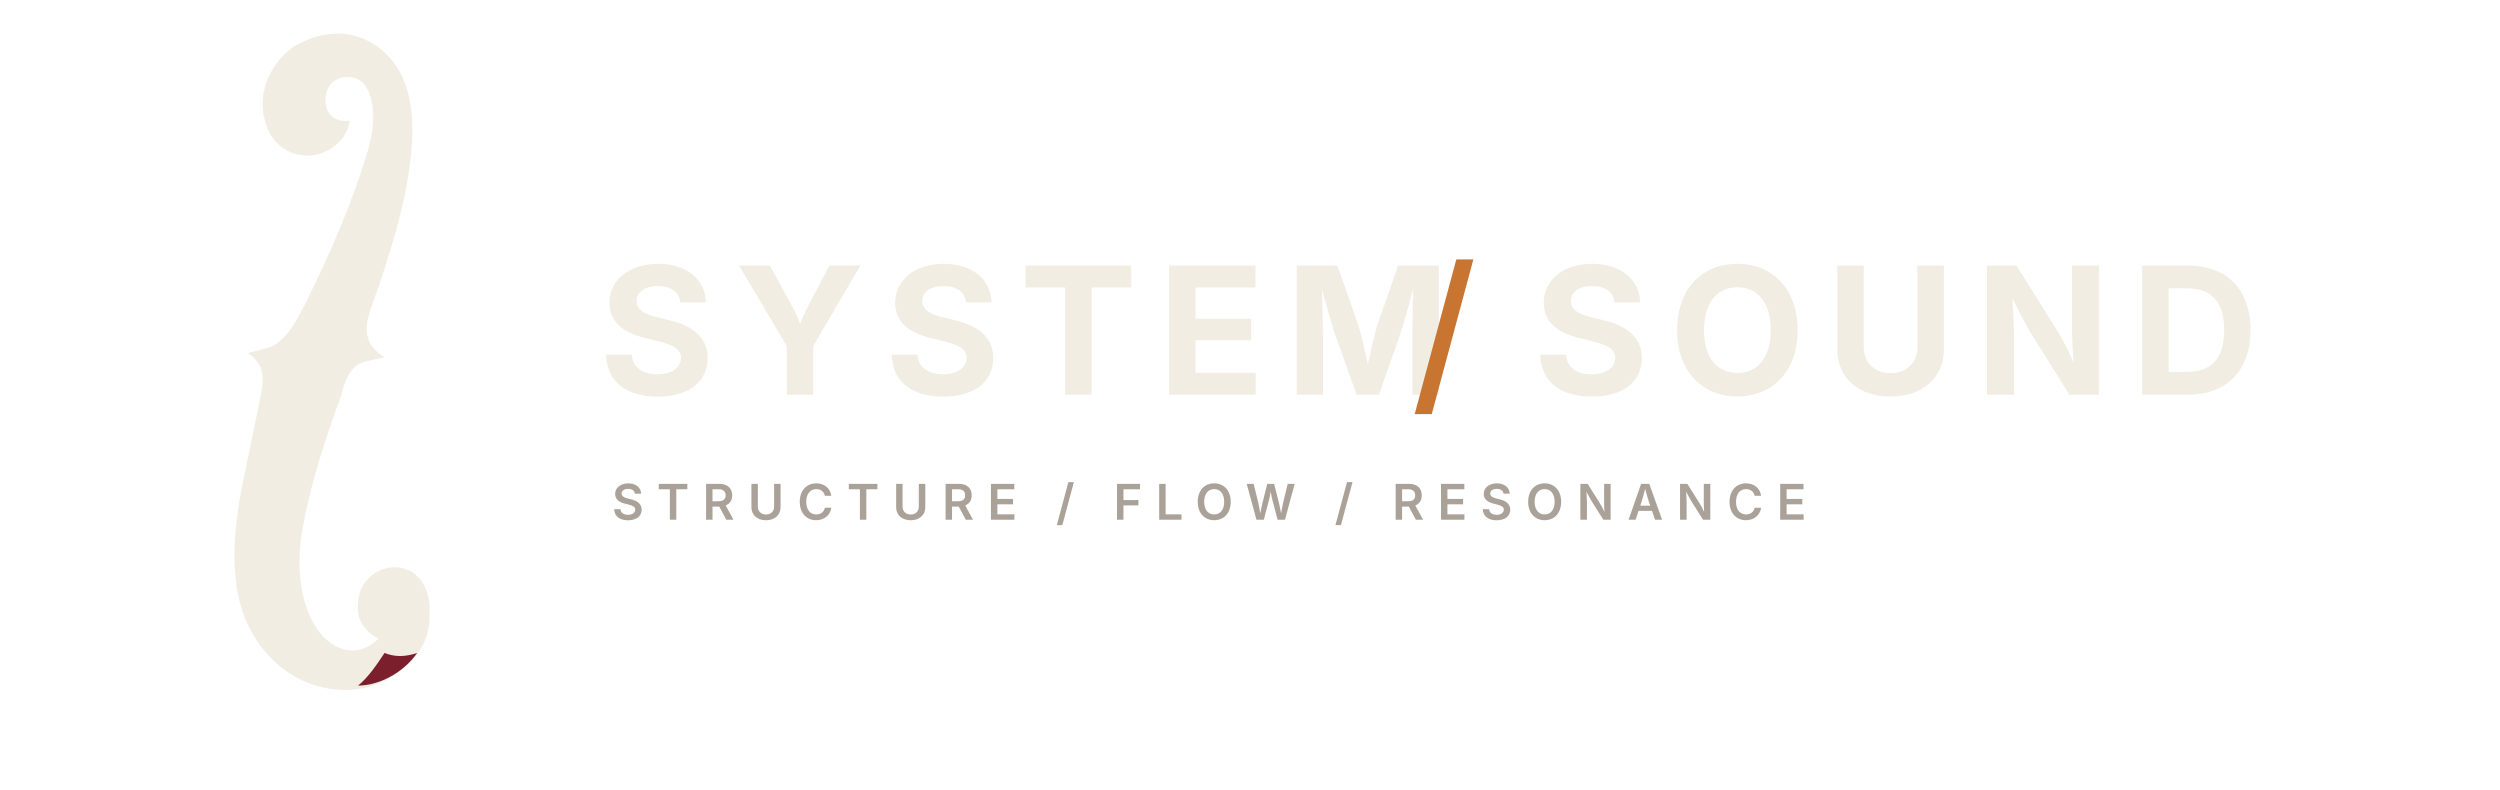
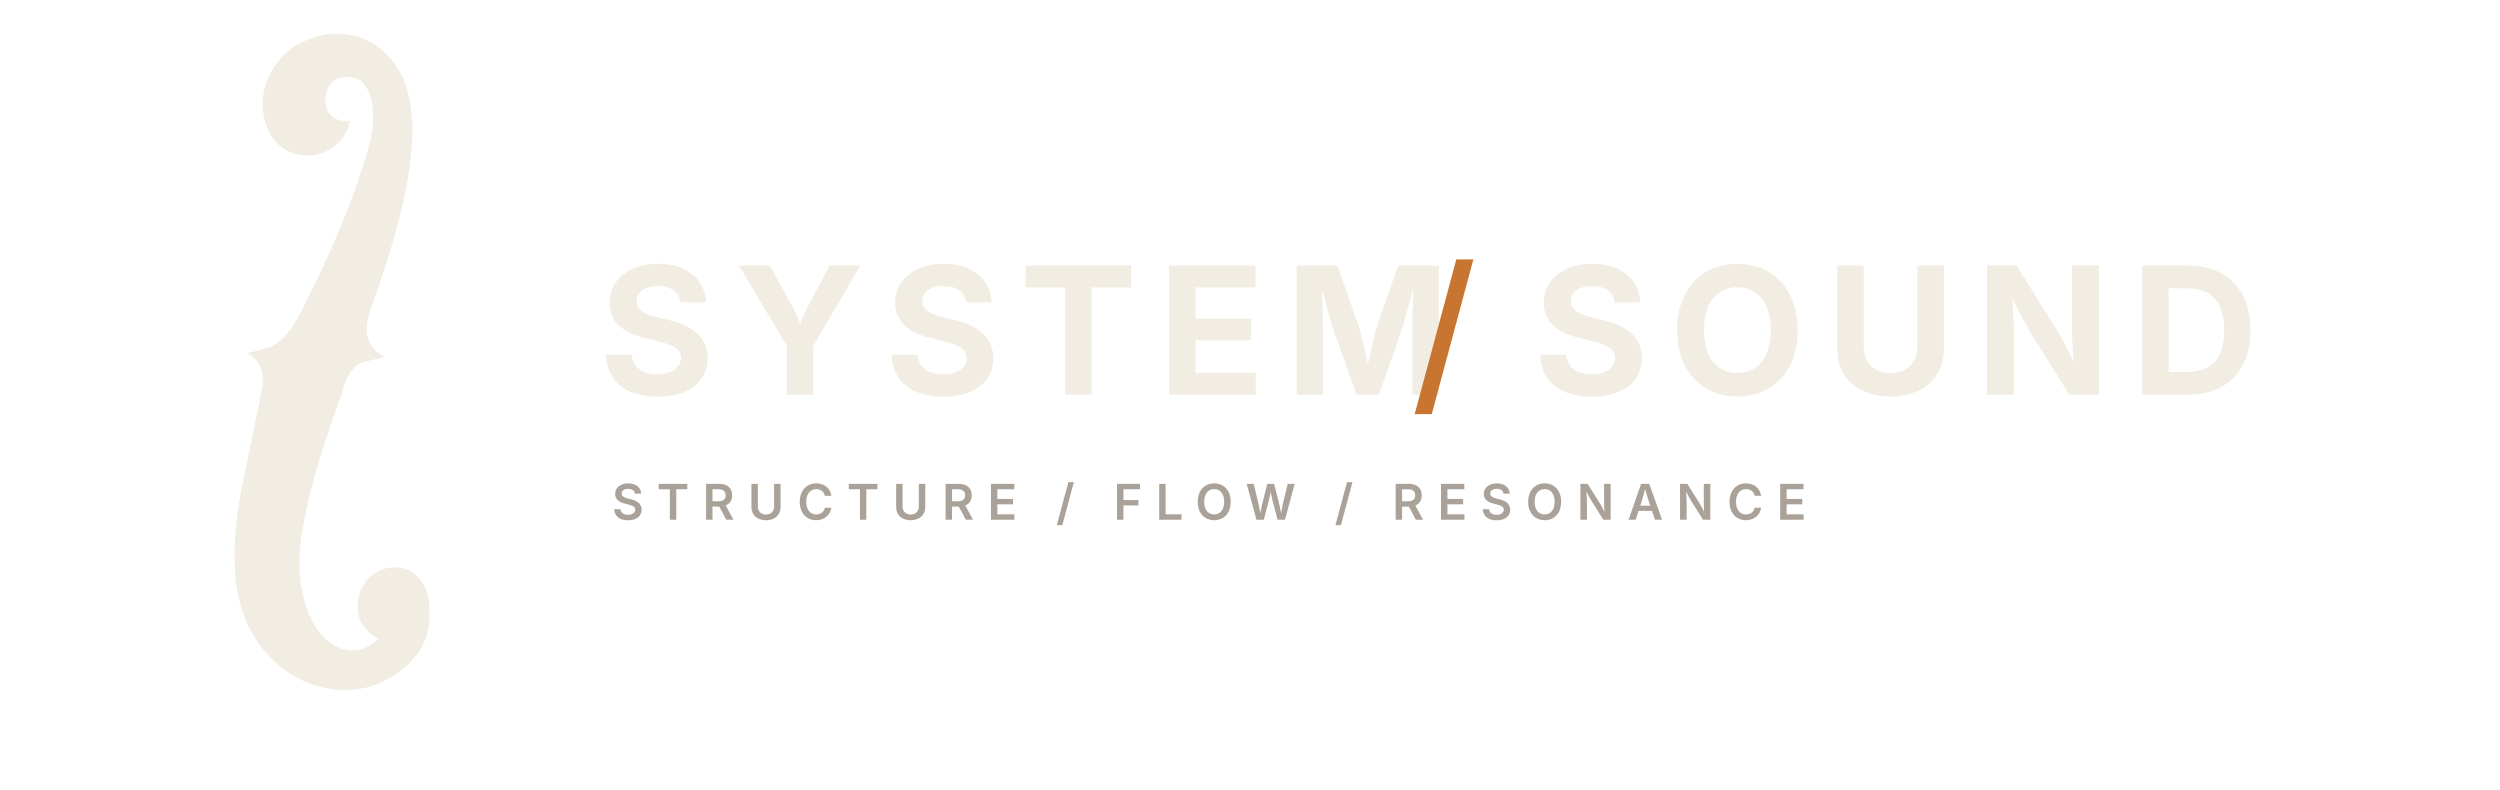
<svg xmlns="http://www.w3.org/2000/svg" viewBox="0 0 760 240" role="img" aria-labelledby="title desc">
  <g transform="translate(27 -3) scale(.62)">
    <path fill="#F2EDE3" d="M115 22C130 19 145 26 153 41C161 57 159 77 156 95C152 117 144 140 138 157C135 166 135 174 145 180L136 182C130 183 126 189 124 198C116 220 109 241 105 263C101 284 104 304 114 316C123 326 134 326 142 318C136 315 131 309 132 301C132 291 140 283 150 283C161 283 168 293 167 306C168 323 154 337 136 342C113 347 91 335 80 315C69 296 70 270 75 244C79 224 83 206 85 195C86 187 84 182 78 178L89 175C96 172 101 164 106 154C119 128 130 102 137 78C142 61 139 45 130 43C122 41 116 46 116 54C116 61 121 65 128 64C127 71 122 77 114 80C102 84 90 77 87 66C82 52 88 37 100 28C105 25 110 23 115 22Z" />
-     <path fill="#7A1F2B" d="M145 325C141 331 137 337 132 341C142 341 154 335 161 325C155 327 150 327 145 325Z" />
  </g>
  <text x="182" y="120" fill="#F2EDE3" font-family="Inter,Arial,sans-serif" font-size="54" font-weight="700" letter-spacing="6">SYSTEM</text>
  <text x="429" y="120" fill="#C87532" font-family="Inter,Arial,sans-serif" font-size="54" font-weight="500">/</text>
  <text x="466" y="120" fill="#F2EDE3" font-family="Inter,Arial,sans-serif" font-size="54" font-weight="700" letter-spacing="6">SOUND</text>
  <text x="186" y="158" fill="#AAA298" font-family="Inter,Arial,sans-serif" font-size="15" font-weight="600" letter-spacing="4">STRUCTURE / FLOW / RESONANCE</text>
</svg>
